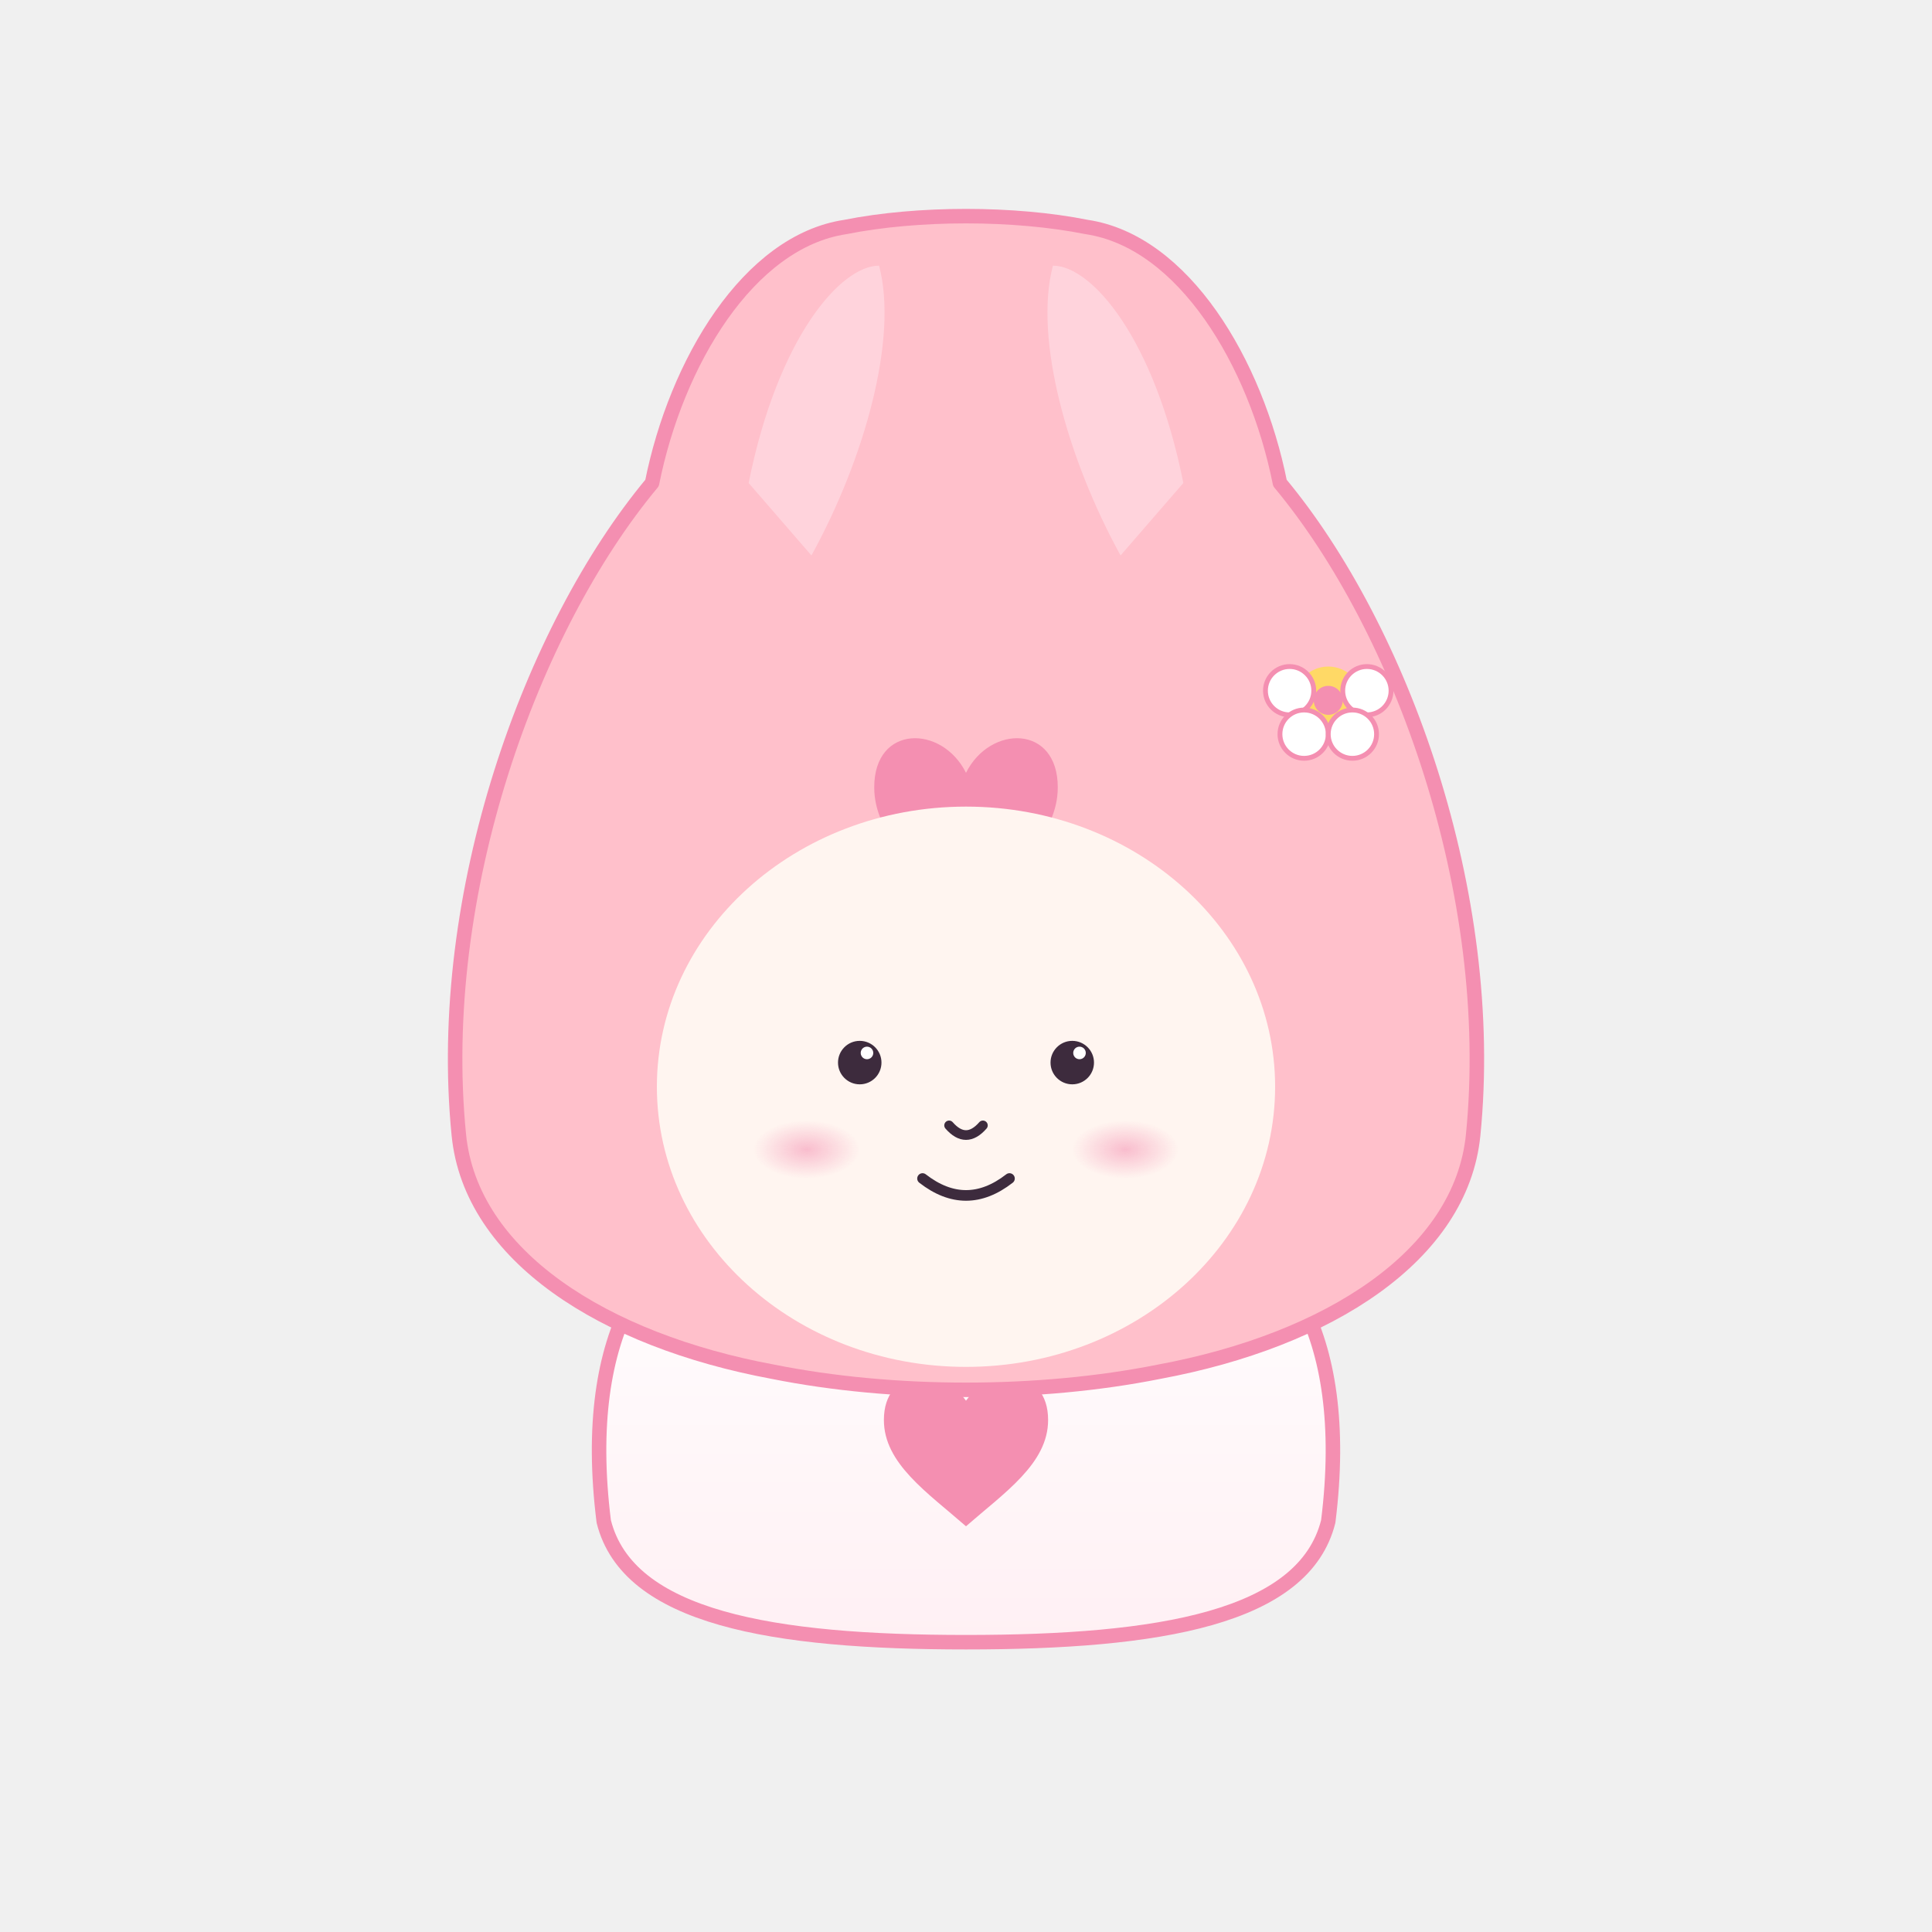
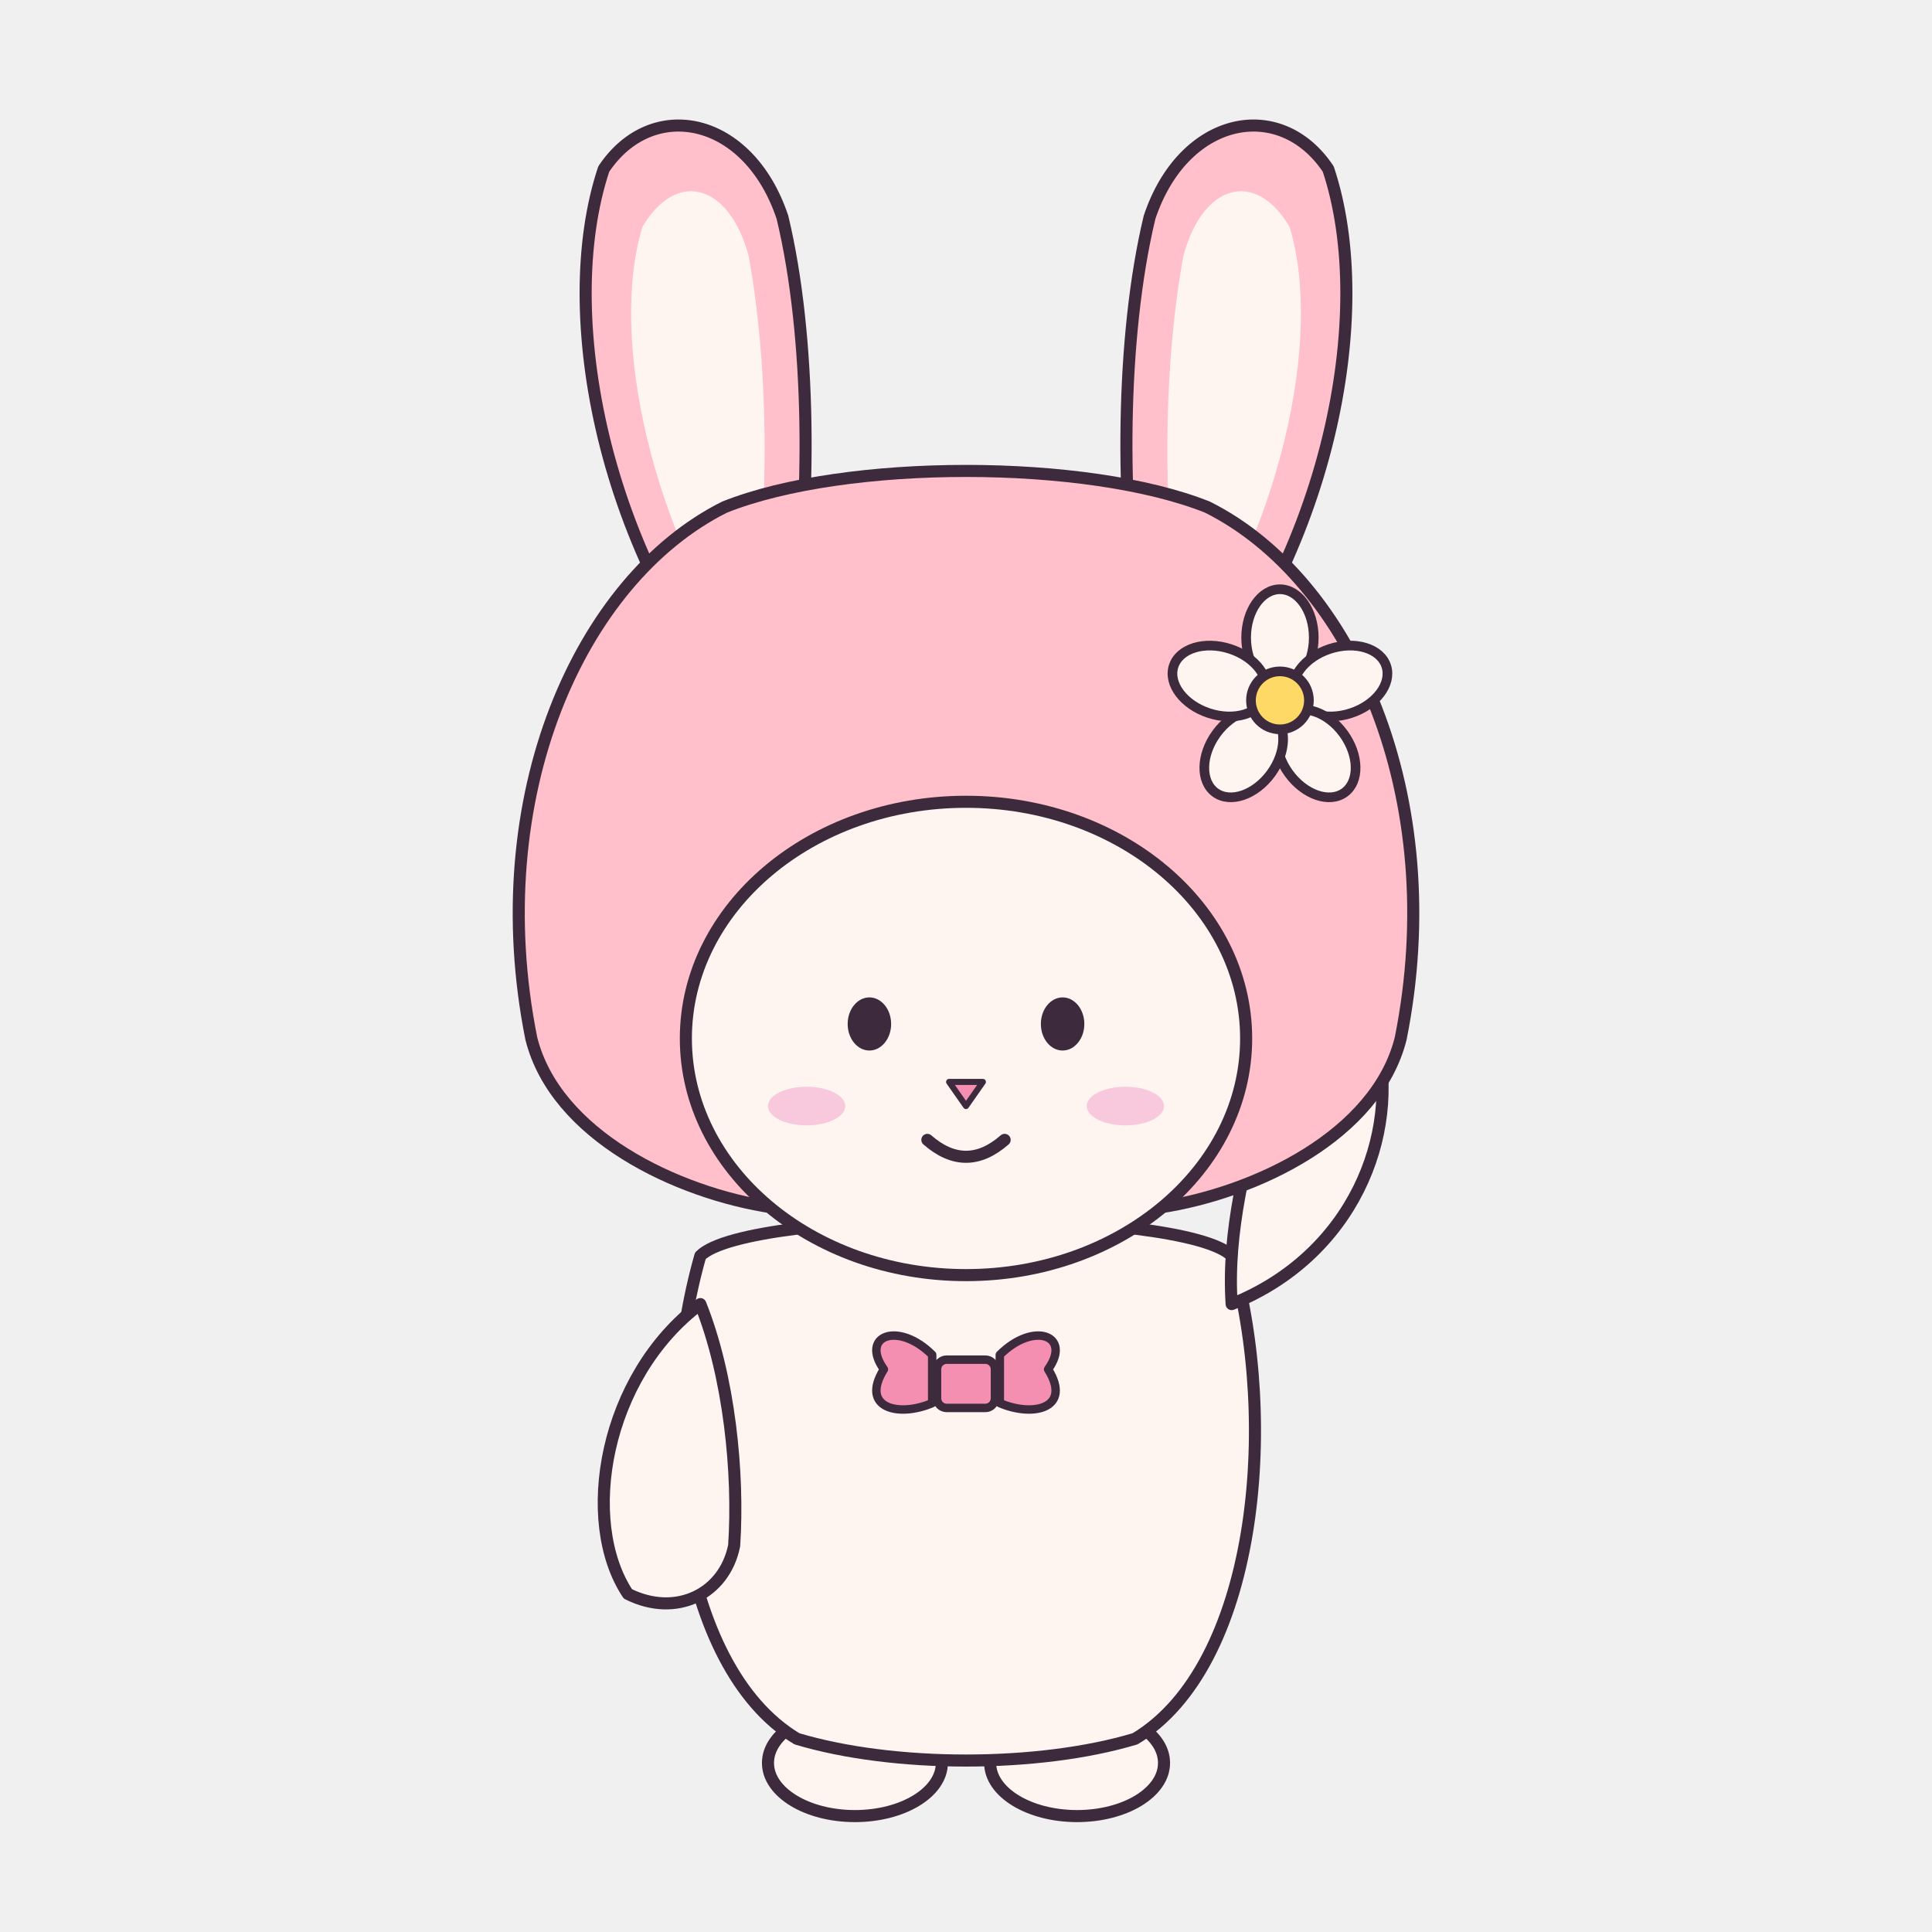
<svg xmlns="http://www.w3.org/2000/svg" viewBox="0 0 800 800" role="img" aria-label="Melody, smiling">
-   <defs>
-     <radialGradient id="cheekIdle" cx="50%" cy="50%" r="50%">
-       <stop offset="0%" stop-color="#F48FB1" stop-opacity="0.55" />
-       <stop offset="100%" stop-color="#F48FB1" stop-opacity="0" />
-     </radialGradient>
-     <linearGradient id="bodyIdle" x1="0" y1="0" x2="0" y2="1">
-       <stop offset="0%" stop-color="#FFFFFF" />
-       <stop offset="100%" stop-color="#FFF0F4" />
-     </linearGradient>
-   </defs>
  <g transform="translate(400 410)">
-     <path d="       M -150 220       C -160 140, -130 100, -90 90       L 90 90       C 130 100, 160 140, 150 220       C 140 260, 80 270, 0 270       C -80 270, -140 260, -150 220 Z" fill="url(#bodyIdle)" stroke="#F48FB1" stroke-width="6" stroke-linejoin="round" />
-     <path d="M 0 170       C -10 156, -34 156, -34 178       C -34 196, -16 208, 0 222       C 16 208, 34 196, 34 178       C 34 156, 10 156, 0 170 Z" fill="#F48FB1" />
-     <path d="       M -210  60       C -220 -40, -180 -150, -130 -210       C -120 -260,  -90 -310,  -50 -316       C  -20 -322,   20 -322,   50 -316       C   90 -310,  120 -260,  130 -210       C  180 -150,  220  -40,  210  60       C  205 110,  150 145,   80 158       C   30 168,  -30 168,  -80 158       C -150 145, -205 110, -210  60 Z" fill="#FFC0CB" stroke="#F48FB1" stroke-width="6" stroke-linejoin="round" />
-     <path d="M -90 -210 C -78 -270, -52 -300, -36 -300 C -28 -270, -42 -220, -64 -180 Z" fill="#FFD3DC" />
-     <path d="M  90 -210 C  78 -270,  52 -300,  36 -300 C  28 -270,  42 -220,  64 -180 Z" fill="#FFD3DC" />
-     <path d="M 0 -90       C -10 -110, -38 -110, -38 -84       C -38 -64, -20 -50, 0 -32       C 20 -50, 38 -64, 38 -84       C 38 -110, 10 -110, 0 -90 Z" fill="#F48FB1" />
-     <ellipse cx="0" cy="40" rx="128" ry="116" fill="#FFF5F0" />
-     <circle cx="-44" cy="30" r="9" fill="#3D2B3D" />
-     <circle cx=" 44" cy="30" r="9" fill="#3D2B3D" />
-     <circle cx="-41" cy="26" r="2.6" fill="#FFFFFF" />
-     <circle cx=" 47" cy="26" r="2.6" fill="#FFFFFF" />
-     <ellipse cx="-66" cy="66" rx="22" ry="12" fill="url(#cheekIdle)" />
-     <ellipse cx=" 66" cy="66" rx="22" ry="12" fill="url(#cheekIdle)" />
-     <path d="M -7 56 Q 0 64, 7 56" fill="none" stroke="#3D2B3D" stroke-width="4" stroke-linecap="round" />
-     <path d="M -18 78 Q 0 92, 18 78" fill="none" stroke="#3D2B3D" stroke-width="4.4" stroke-linecap="round" />
-     <g transform="translate(150 -120)">
-       <circle r="14" fill="#FFD966" />
-       <circle cx="-16" cy="-4" r="10" fill="#FFFFFF" stroke="#F48FB1" stroke-width="2" />
-       <circle cx=" 16" cy="-4" r="10" fill="#FFFFFF" stroke="#F48FB1" stroke-width="2" />
-       <circle cx="-10" cy="14" r="10" fill="#FFFFFF" stroke="#F48FB1" stroke-width="2" />
-       <circle cx=" 10" cy="14" r="10" fill="#FFFFFF" stroke="#F48FB1" stroke-width="2" />
-       <circle r="6" fill="#F48FB1" />
+     <ellipse cx="-46" cy="320" rx="36" ry="22" fill="#FFF5F0" stroke="#3D2B3D" stroke-width="5" />
+     <ellipse cx=" 46" cy="320" rx="36" ry="22" fill="#FFF5F0" stroke="#3D2B3D" stroke-width="5" />
+     <path d="       M -110 110       C -130 180, -120 280, -70 310       C -30 322,  30 322,  70 310       C  120 280, 130 180, 110 110       C  90  90,  -90  90, -110 110 Z" fill="#FFF5F0" stroke="#3D2B3D" stroke-width="5" stroke-linejoin="round" />
+     <path d="       M -110 130       C -150 160, -160 220, -140 250       C -120 260, -100 250,  -96 230       C  -94 200,  -98 160, -110 130 Z" fill="#FFF5F0" stroke="#3D2B3D" stroke-width="5" stroke-linejoin="round" />
+     <path d="       M 110 130       C 160 110, 180  60, 170  20       C 156   0, 134  10, 124  40       C 116  70, 108 100, 110 130 Z" fill="#FFF5F0" stroke="#3D2B3D" stroke-width="5" stroke-linejoin="round" />
+     <g transform="translate(0 165)">
+       <path d="M -34 -8 C -44 -22, -28 -28, -14 -14 L -14 6 C -28 12, -44 8, -34 -8 Z" fill="#F48FB1" stroke="#3D2B3D" stroke-width="3.5" stroke-linejoin="round" />
+       <path d="M  34 -8 C  44 -22,  28 -28,  14 -14 L  14 6 C  28 12,  44 8,  34 -8 Z" fill="#F48FB1" stroke="#3D2B3D" stroke-width="3.5" stroke-linejoin="round" />
+       <rect x="-12" y="-12" width="24" height="20" rx="4" fill="#F48FB1" stroke="#3D2B3D" stroke-width="3.5" />
+     </g>
+     <path d="       M -90 -110       C -150 -180, -170 -280, -150 -340       C -130 -370,  -90 -362,  -76 -320       C  -64 -270,  -64 -200,  -72 -150       C  -78 -126, -84 -114, -90 -110 Z" fill="#FFC0CB" stroke="#3D2B3D" stroke-width="5" stroke-linejoin="round" />
+     <path d="       M -88 -130       C -130 -190, -148 -270, -134 -316       C -120 -340,  -98 -334,  -90 -304       C  -82 -260,  -82 -210,  -86 -170       C  -88 -148, -88 -134, -88 -130 Z" fill="#FFF5F0" />
+     <path d="       M 90 -110       C 150 -180, 170 -280, 150 -340       C 130 -370,  90 -362,  76 -320       C  64 -270,  64 -200,  72 -150       C  78 -126, 84 -114, 90 -110 Z" fill="#FFC0CB" stroke="#3D2B3D" stroke-width="5" stroke-linejoin="round" />
+     <path d="       M 88 -130       C 130 -190, 148 -270, 134 -316       C 120 -340,  98 -334,  90 -304       C  82 -260,  82 -210,  86 -170       C  88 -148, 88 -134, 88 -130 Z" fill="#FFF5F0" />
+     <path d="       M -180 20       C -200 -80, -160 -170, -100 -200       C  -50 -220,   50 -220,  100 -200       C  160 -170,  200 -80,  180  20       C  170  60,  120  84,   80  90       L -80  90       C -120  84, -170  60, -180  20 Z" fill="#FFC0CB" stroke="#3D2B3D" stroke-width="5" stroke-linejoin="round" />
+     <ellipse cx="0" cy="20" rx="116" ry="98" fill="#FFF5F0" stroke="#3D2B3D" stroke-width="5" />
+     <ellipse cx="-40" cy="14" rx="9" ry="11" fill="#3D2B3D" />
+     <ellipse cx=" 40" cy="14" rx="9" ry="11" fill="#3D2B3D" />
+     <ellipse cx="-66" cy="48" rx="16" ry="8" fill="#F8C8DC" />
+     <ellipse cx=" 66" cy="48" rx="16" ry="8" fill="#F8C8DC" />
+     <path d="M -7 38 L 7 38 L 0 48 Z" fill="#F48FB1" stroke="#3D2B3D" stroke-width="2.5" stroke-linejoin="round" />
+     <path d="M -16 62 Q 0 76, 16 62" fill="none" stroke="#3D2B3D" stroke-width="5" stroke-linecap="round" />
+     <g transform="translate(130 -120)">
+       <ellipse cx="0" cy="-26" rx="14" ry="20" fill="#FFF5F0" stroke="#3D2B3D" stroke-width="4" />
+       <ellipse cx="25" cy="-8" rx="14" ry="20" fill="#FFF5F0" stroke="#3D2B3D" stroke-width="4" transform="rotate(72 25 -8)" />
+       <ellipse cx="15" cy="22" rx="14" ry="20" fill="#FFF5F0" stroke="#3D2B3D" stroke-width="4" transform="rotate(144 15 22)" />
+       <ellipse cx="-15" cy="22" rx="14" ry="20" fill="#FFF5F0" stroke="#3D2B3D" stroke-width="4" transform="rotate(216 -15 22)" />
+       <ellipse cx="-25" cy="-8" rx="14" ry="20" fill="#FFF5F0" stroke="#3D2B3D" stroke-width="4" transform="rotate(288 -25 -8)" />
+       <circle r="12" fill="#FFD966" stroke="#3D2B3D" stroke-width="4" />
    </g>
  </g>
</svg>
